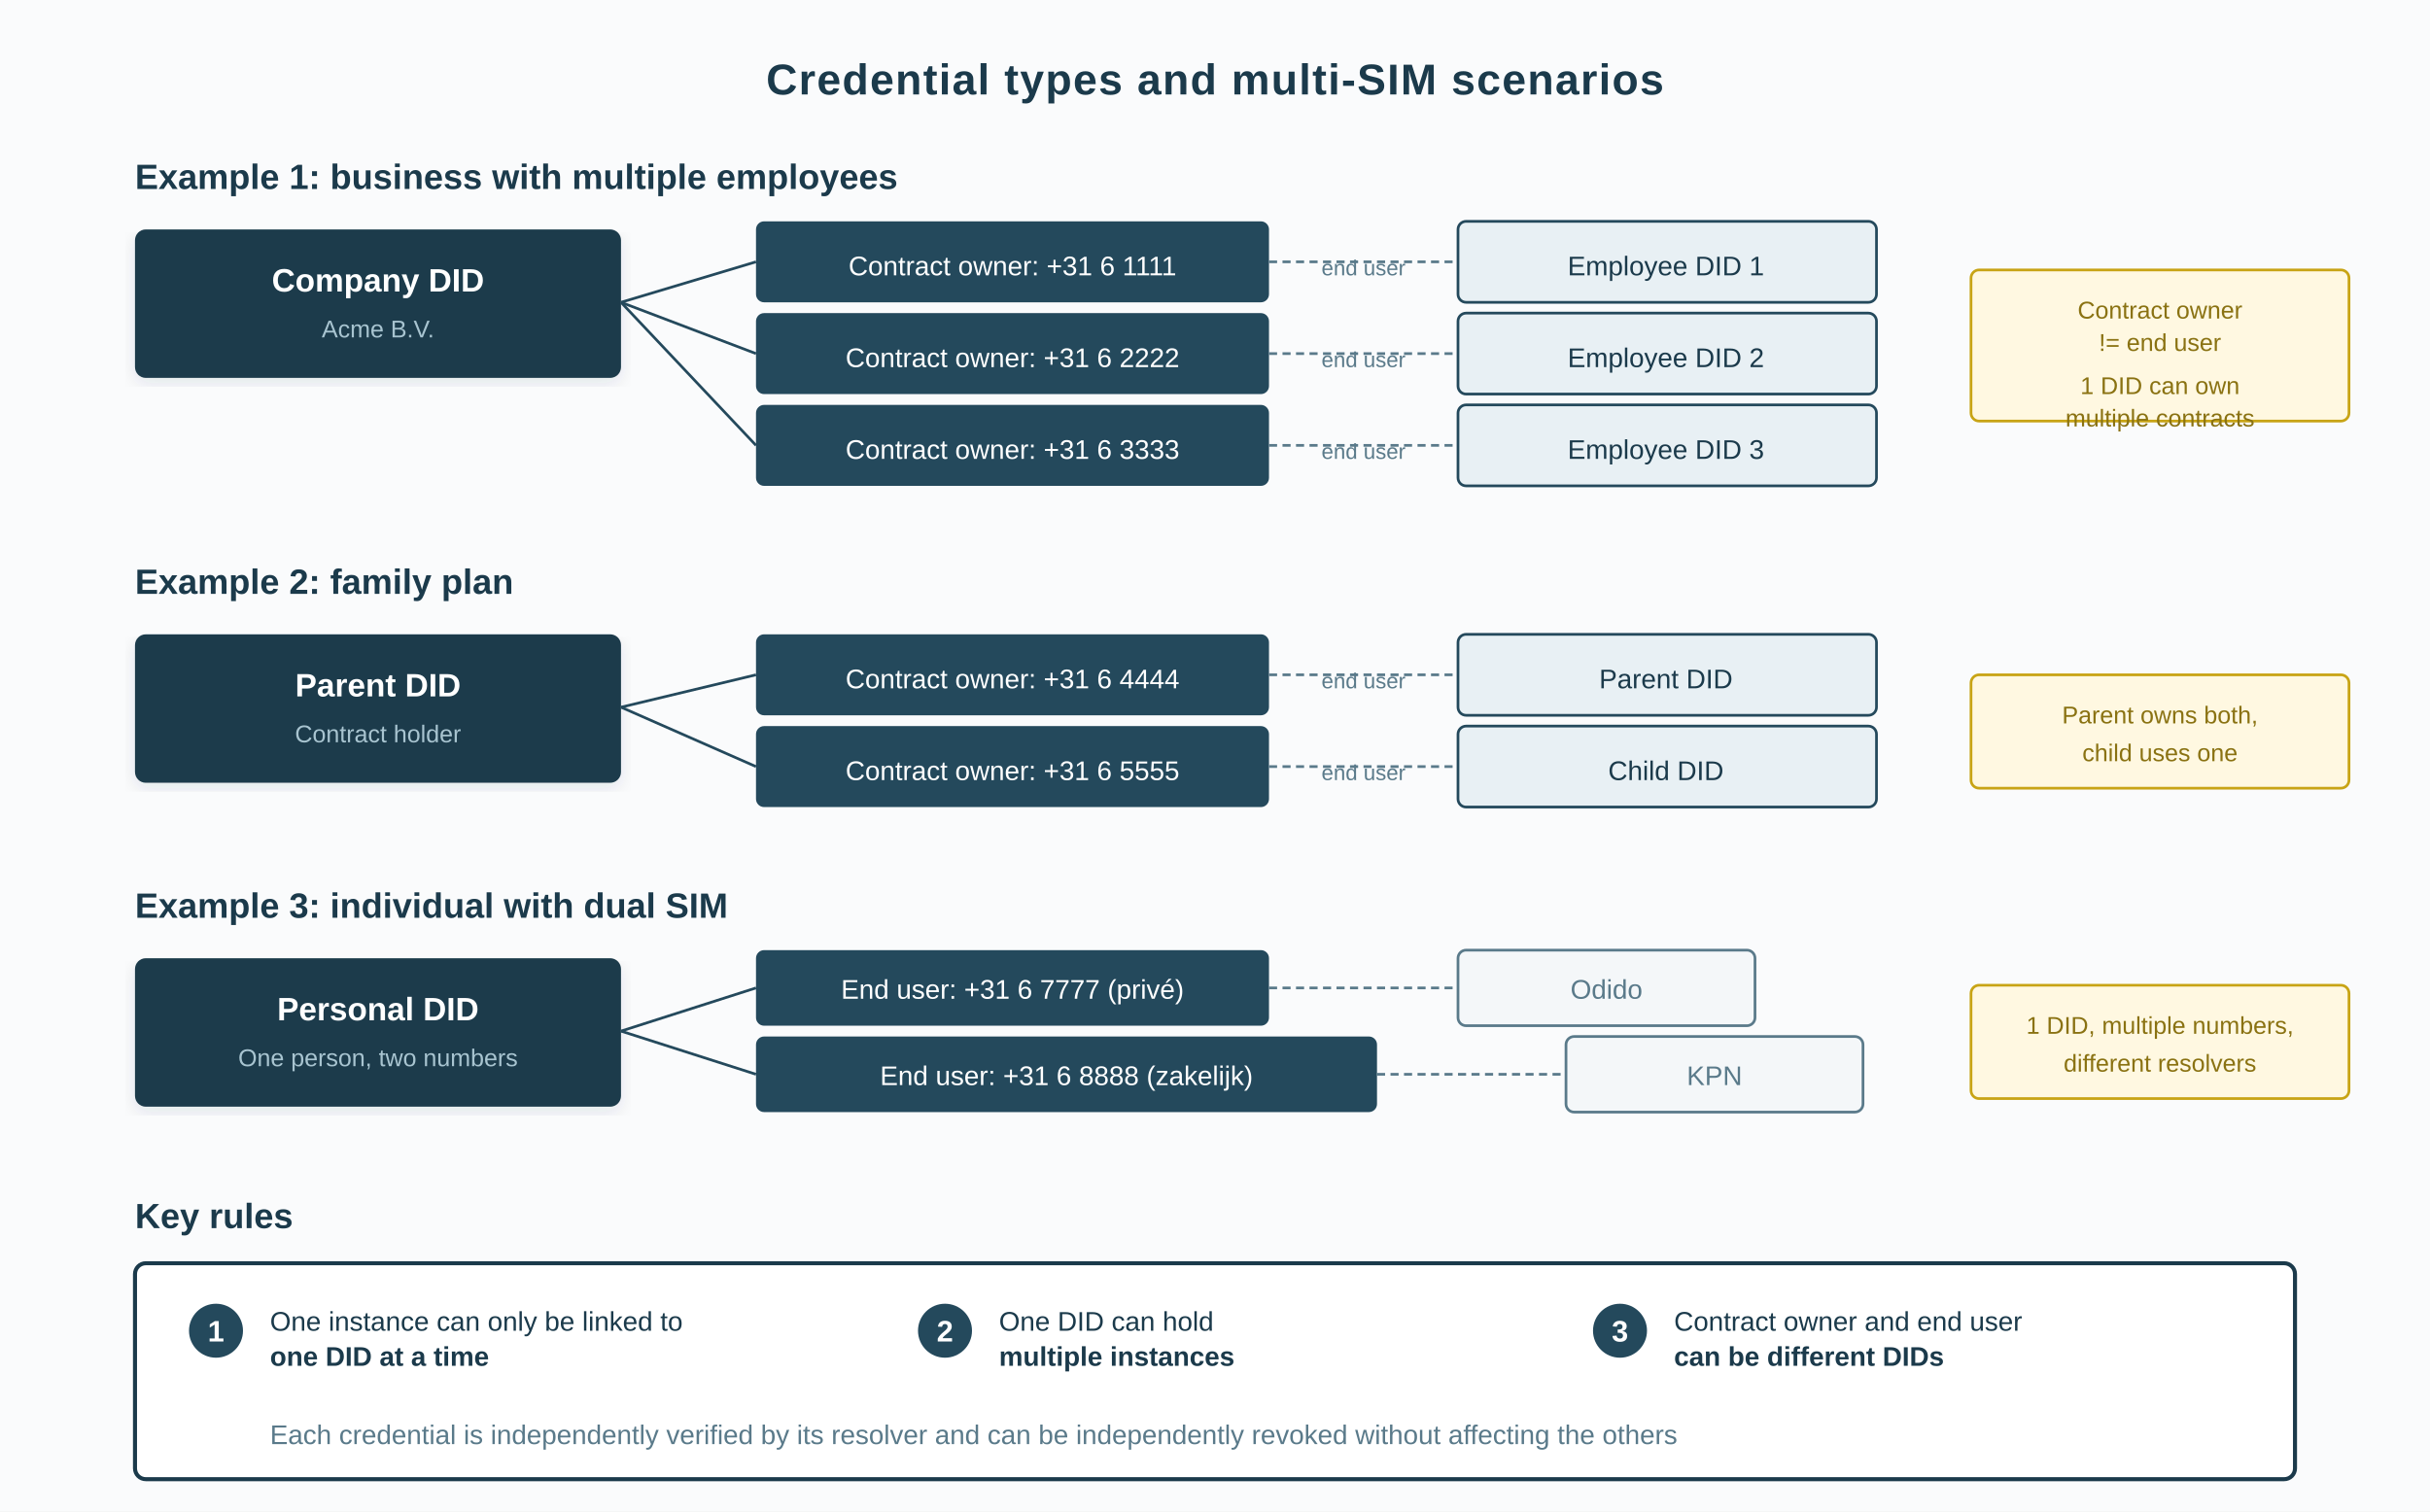
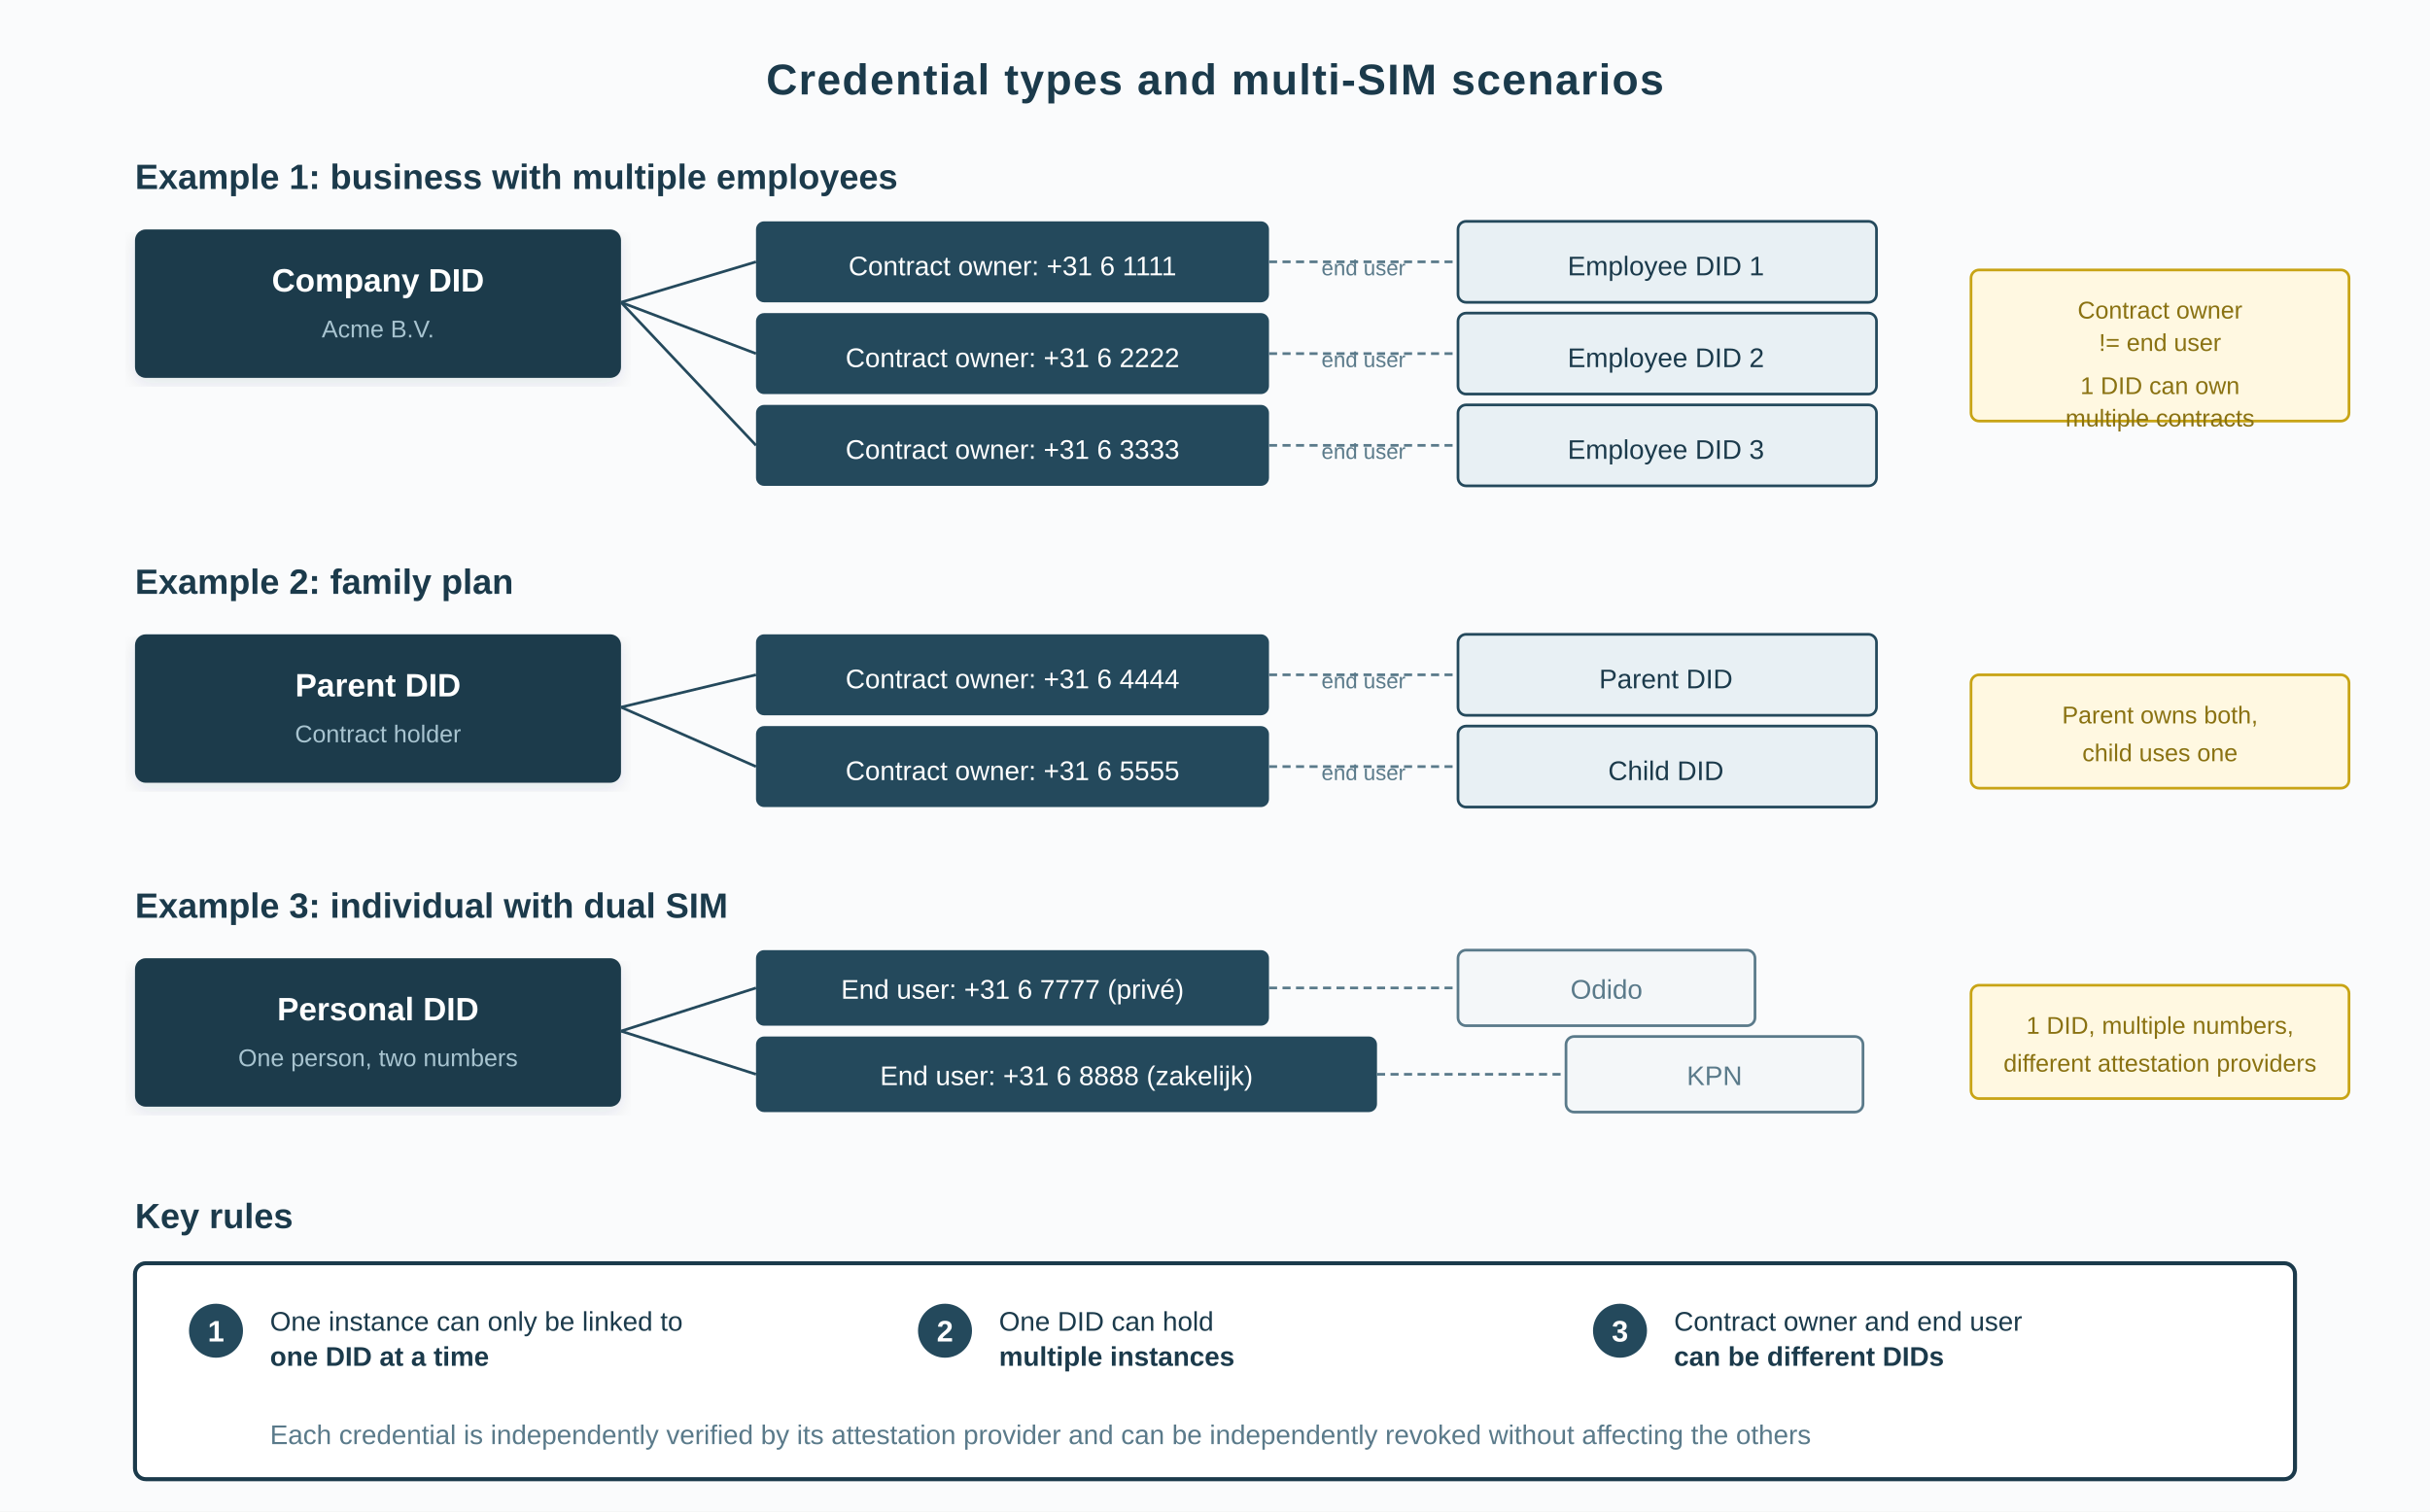
<svg xmlns="http://www.w3.org/2000/svg" viewBox="0 0 900 560" font-family="Arial, Helvetica, sans-serif">
  <defs>
    <filter id="shadow" x="-2%" y="-2%" width="104%" height="108%">
      <feDropShadow dx="0" dy="2" stdDeviation="3" flood-color="#1B3A4B" flood-opacity="0.1" />
    </filter>
  </defs>
  <rect width="900" height="560" fill="#FAFBFC" />
  <text x="450" y="35" text-anchor="middle" font-size="16" font-weight="bold" fill="#1B3A4B" letter-spacing="0.5">Credential types and multi-SIM scenarios</text>
  <text x="50" y="70" font-size="13" font-weight="bold" fill="#1B3A4B">Example 1: business with multiple employees</text>
  <rect x="50" y="85" width="180" height="55" rx="4" fill="#1B3A4B" filter="url(#shadow)" />
  <text x="140" y="108" text-anchor="middle" font-size="12" font-weight="bold" fill="#FFFFFF">Company DID</text>
  <text x="140" y="125" text-anchor="middle" font-size="9" fill="#A8C4D0">Acme B.V.</text>
  <rect x="280" y="82" width="190" height="30" rx="3" fill="#24495C" />
  <text x="375" y="102" text-anchor="middle" font-size="10" fill="#FFFFFF">Contract owner: +31 6 1111</text>
  <rect x="280" y="116" width="190" height="30" rx="3" fill="#24495C" />
  <text x="375" y="136" text-anchor="middle" font-size="10" fill="#FFFFFF">Contract owner: +31 6 2222</text>
  <rect x="280" y="150" width="190" height="30" rx="3" fill="#24495C" />
  <text x="375" y="170" text-anchor="middle" font-size="10" fill="#FFFFFF">Contract owner: +31 6 3333</text>
  <line x1="230" y1="112" x2="280" y2="97" stroke="#24495C" stroke-width="1" />
  <line x1="230" y1="112" x2="280" y2="131" stroke="#24495C" stroke-width="1" />
  <line x1="230" y1="112" x2="280" y2="165" stroke="#24495C" stroke-width="1" />
  <rect x="540" y="82" width="155" height="30" rx="3" fill="#E8F0F4" stroke="#24495C" stroke-width="1" />
  <text x="617" y="102" text-anchor="middle" font-size="10" fill="#1B3A4B">Employee DID 1</text>
  <rect x="540" y="116" width="155" height="30" rx="3" fill="#E8F0F4" stroke="#24495C" stroke-width="1" />
  <text x="617" y="136" text-anchor="middle" font-size="10" fill="#1B3A4B">Employee DID 2</text>
  <rect x="540" y="150" width="155" height="30" rx="3" fill="#E8F0F4" stroke="#24495C" stroke-width="1" />
  <text x="617" y="170" text-anchor="middle" font-size="10" fill="#1B3A4B">Employee DID 3</text>
  <text x="505" y="102" text-anchor="middle" font-size="8" fill="#5A7A8A">end user</text>
  <line x1="470" y1="97" x2="540" y2="97" stroke="#5A7A8A" stroke-width="1" stroke-dasharray="3 2" />
  <text x="505" y="136" text-anchor="middle" font-size="8" fill="#5A7A8A">end user</text>
  <line x1="470" y1="131" x2="540" y2="131" stroke="#5A7A8A" stroke-width="1" stroke-dasharray="3 2" />
  <text x="505" y="170" text-anchor="middle" font-size="8" fill="#5A7A8A">end user</text>
  <line x1="470" y1="165" x2="540" y2="165" stroke="#5A7A8A" stroke-width="1" stroke-dasharray="3 2" />
  <rect x="730" y="100" width="140" height="56" rx="3" fill="#FFF8E1" stroke="#C8A415" stroke-width="1" />
  <text x="800" y="118" text-anchor="middle" font-size="9" fill="#8A7212">Contract owner</text>
  <text x="800" y="130" text-anchor="middle" font-size="9" fill="#8A7212">!= end user</text>
  <text x="800" y="146" text-anchor="middle" font-size="9" fill="#8A7212">1 DID can own</text>
  <text x="800" y="158" text-anchor="middle" font-size="9" fill="#8A7212">multiple contracts</text>
  <text x="50" y="220" font-size="13" font-weight="bold" fill="#1B3A4B">Example 2: family plan</text>
  <rect x="50" y="235" width="180" height="55" rx="4" fill="#1B3A4B" filter="url(#shadow)" />
  <text x="140" y="258" text-anchor="middle" font-size="12" font-weight="bold" fill="#FFFFFF">Parent DID</text>
  <text x="140" y="275" text-anchor="middle" font-size="9" fill="#A8C4D0">Contract holder</text>
  <rect x="280" y="235" width="190" height="30" rx="3" fill="#24495C" />
  <text x="375" y="255" text-anchor="middle" font-size="10" fill="#FFFFFF">Contract owner: +31 6 4444</text>
  <rect x="280" y="269" width="190" height="30" rx="3" fill="#24495C" />
  <text x="375" y="289" text-anchor="middle" font-size="10" fill="#FFFFFF">Contract owner: +31 6 5555</text>
  <line x1="230" y1="262" x2="280" y2="250" stroke="#24495C" stroke-width="1" />
  <line x1="230" y1="262" x2="280" y2="284" stroke="#24495C" stroke-width="1" />
  <rect x="540" y="235" width="155" height="30" rx="3" fill="#E8F0F4" stroke="#24495C" stroke-width="1" />
  <text x="617" y="255" text-anchor="middle" font-size="10" fill="#1B3A4B">Parent DID</text>
  <text x="505" y="255" text-anchor="middle" font-size="8" fill="#5A7A8A">end user</text>
  <line x1="470" y1="250" x2="540" y2="250" stroke="#5A7A8A" stroke-width="1" stroke-dasharray="3 2" />
  <rect x="540" y="269" width="155" height="30" rx="3" fill="#E8F0F4" stroke="#24495C" stroke-width="1" />
  <text x="617" y="289" text-anchor="middle" font-size="10" fill="#1B3A4B">Child DID</text>
  <text x="505" y="289" text-anchor="middle" font-size="8" fill="#5A7A8A">end user</text>
  <line x1="470" y1="284" x2="540" y2="284" stroke="#5A7A8A" stroke-width="1" stroke-dasharray="3 2" />
  <rect x="730" y="250" width="140" height="42" rx="3" fill="#FFF8E1" stroke="#C8A415" stroke-width="1" />
  <text x="800" y="268" text-anchor="middle" font-size="9" fill="#8A7212">Parent owns both,</text>
  <text x="800" y="282" text-anchor="middle" font-size="9" fill="#8A7212">child uses one</text>
  <text x="50" y="340" font-size="13" font-weight="bold" fill="#1B3A4B">Example 3: individual with dual SIM</text>
  <rect x="50" y="355" width="180" height="55" rx="4" fill="#1B3A4B" filter="url(#shadow)" />
  <text x="140" y="378" text-anchor="middle" font-size="12" font-weight="bold" fill="#FFFFFF">Personal DID</text>
  <text x="140" y="395" text-anchor="middle" font-size="9" fill="#A8C4D0">One person, two numbers</text>
  <rect x="280" y="352" width="190" height="28" rx="3" fill="#24495C" />
  <text x="375" y="370" text-anchor="middle" font-size="10" fill="#FFFFFF">End user: +31 6 7777 (privé)</text>
  <rect x="280" y="384" width="230" height="28" rx="3" fill="#24495C" />
  <text x="395" y="402" text-anchor="middle" font-size="10" fill="#FFFFFF">End user: +31 6 8888 (zakelijk)</text>
  <line x1="230" y1="382" x2="280" y2="366" stroke="#24495C" stroke-width="1" />
  <line x1="230" y1="382" x2="280" y2="398" stroke="#24495C" stroke-width="1" />
  <rect x="540" y="352" width="110" height="28" rx="3" fill="#F4F7F9" stroke="#5A7A8A" stroke-width="1" />
  <text x="595" y="370" text-anchor="middle" font-size="10" fill="#5A7A8A">Odido</text>
  <line x1="470" y1="366" x2="540" y2="366" stroke="#5A7A8A" stroke-width="1" stroke-dasharray="3 2" />
  <rect x="580" y="384" width="110" height="28" rx="3" fill="#F4F7F9" stroke="#5A7A8A" stroke-width="1" />
  <text x="635" y="402" text-anchor="middle" font-size="10" fill="#5A7A8A">KPN</text>
  <line x1="510" y1="398" x2="580" y2="398" stroke="#5A7A8A" stroke-width="1" stroke-dasharray="3 2" />
  <rect x="730" y="365" width="140" height="42" rx="3" fill="#FFF8E1" stroke="#C8A415" stroke-width="1" />
  <text x="800" y="383" text-anchor="middle" font-size="9" fill="#8A7212">1 DID, multiple numbers,</text>
-   <text x="800" y="397" text-anchor="middle" font-size="9" fill="#8A7212">different resolvers</text>
+   <text x="800" y="397" text-anchor="middle" font-size="9" fill="#8A7212">different attestation providers</text>
  <text x="50" y="455" font-size="13" font-weight="bold" fill="#1B3A4B">Key rules</text>
  <rect x="50" y="468" width="800" height="80" rx="4" fill="#FFFFFF" stroke="#1B3A4B" stroke-width="1.5" />
  <circle cx="80" cy="493" r="10" fill="#24495C" />
  <text x="80" y="497" text-anchor="middle" font-size="11" font-weight="bold" fill="#FFFFFF">1</text>
  <text x="100" y="493" font-size="10" fill="#1B3A4B">One instance can only be linked to </text>
  <text x="100" y="506" font-size="10" font-weight="bold" fill="#1B3A4B">one DID at a time</text>
  <circle cx="350" cy="493" r="10" fill="#24495C" />
  <text x="350" y="497" text-anchor="middle" font-size="11" font-weight="bold" fill="#FFFFFF">2</text>
  <text x="370" y="493" font-size="10" fill="#1B3A4B">One DID can hold </text>
  <text x="370" y="506" font-size="10" font-weight="bold" fill="#1B3A4B">multiple instances</text>
  <circle cx="600" cy="493" r="10" fill="#24495C" />
  <text x="600" y="497" text-anchor="middle" font-size="11" font-weight="bold" fill="#FFFFFF">3</text>
  <text x="620" y="493" font-size="10" fill="#1B3A4B">Contract owner and end user</text>
  <text x="620" y="506" font-size="10" font-weight="bold" fill="#1B3A4B">can be different DIDs</text>
-   <text x="100" y="535" font-size="10" fill="#5A7A8A">Each credential is independently verified by its resolver and can be independently revoked without affecting the others</text>
+   <text x="100" y="535" font-size="10" fill="#5A7A8A">Each credential is independently verified by its attestation provider and can be independently revoked without affecting the others</text>
</svg>
